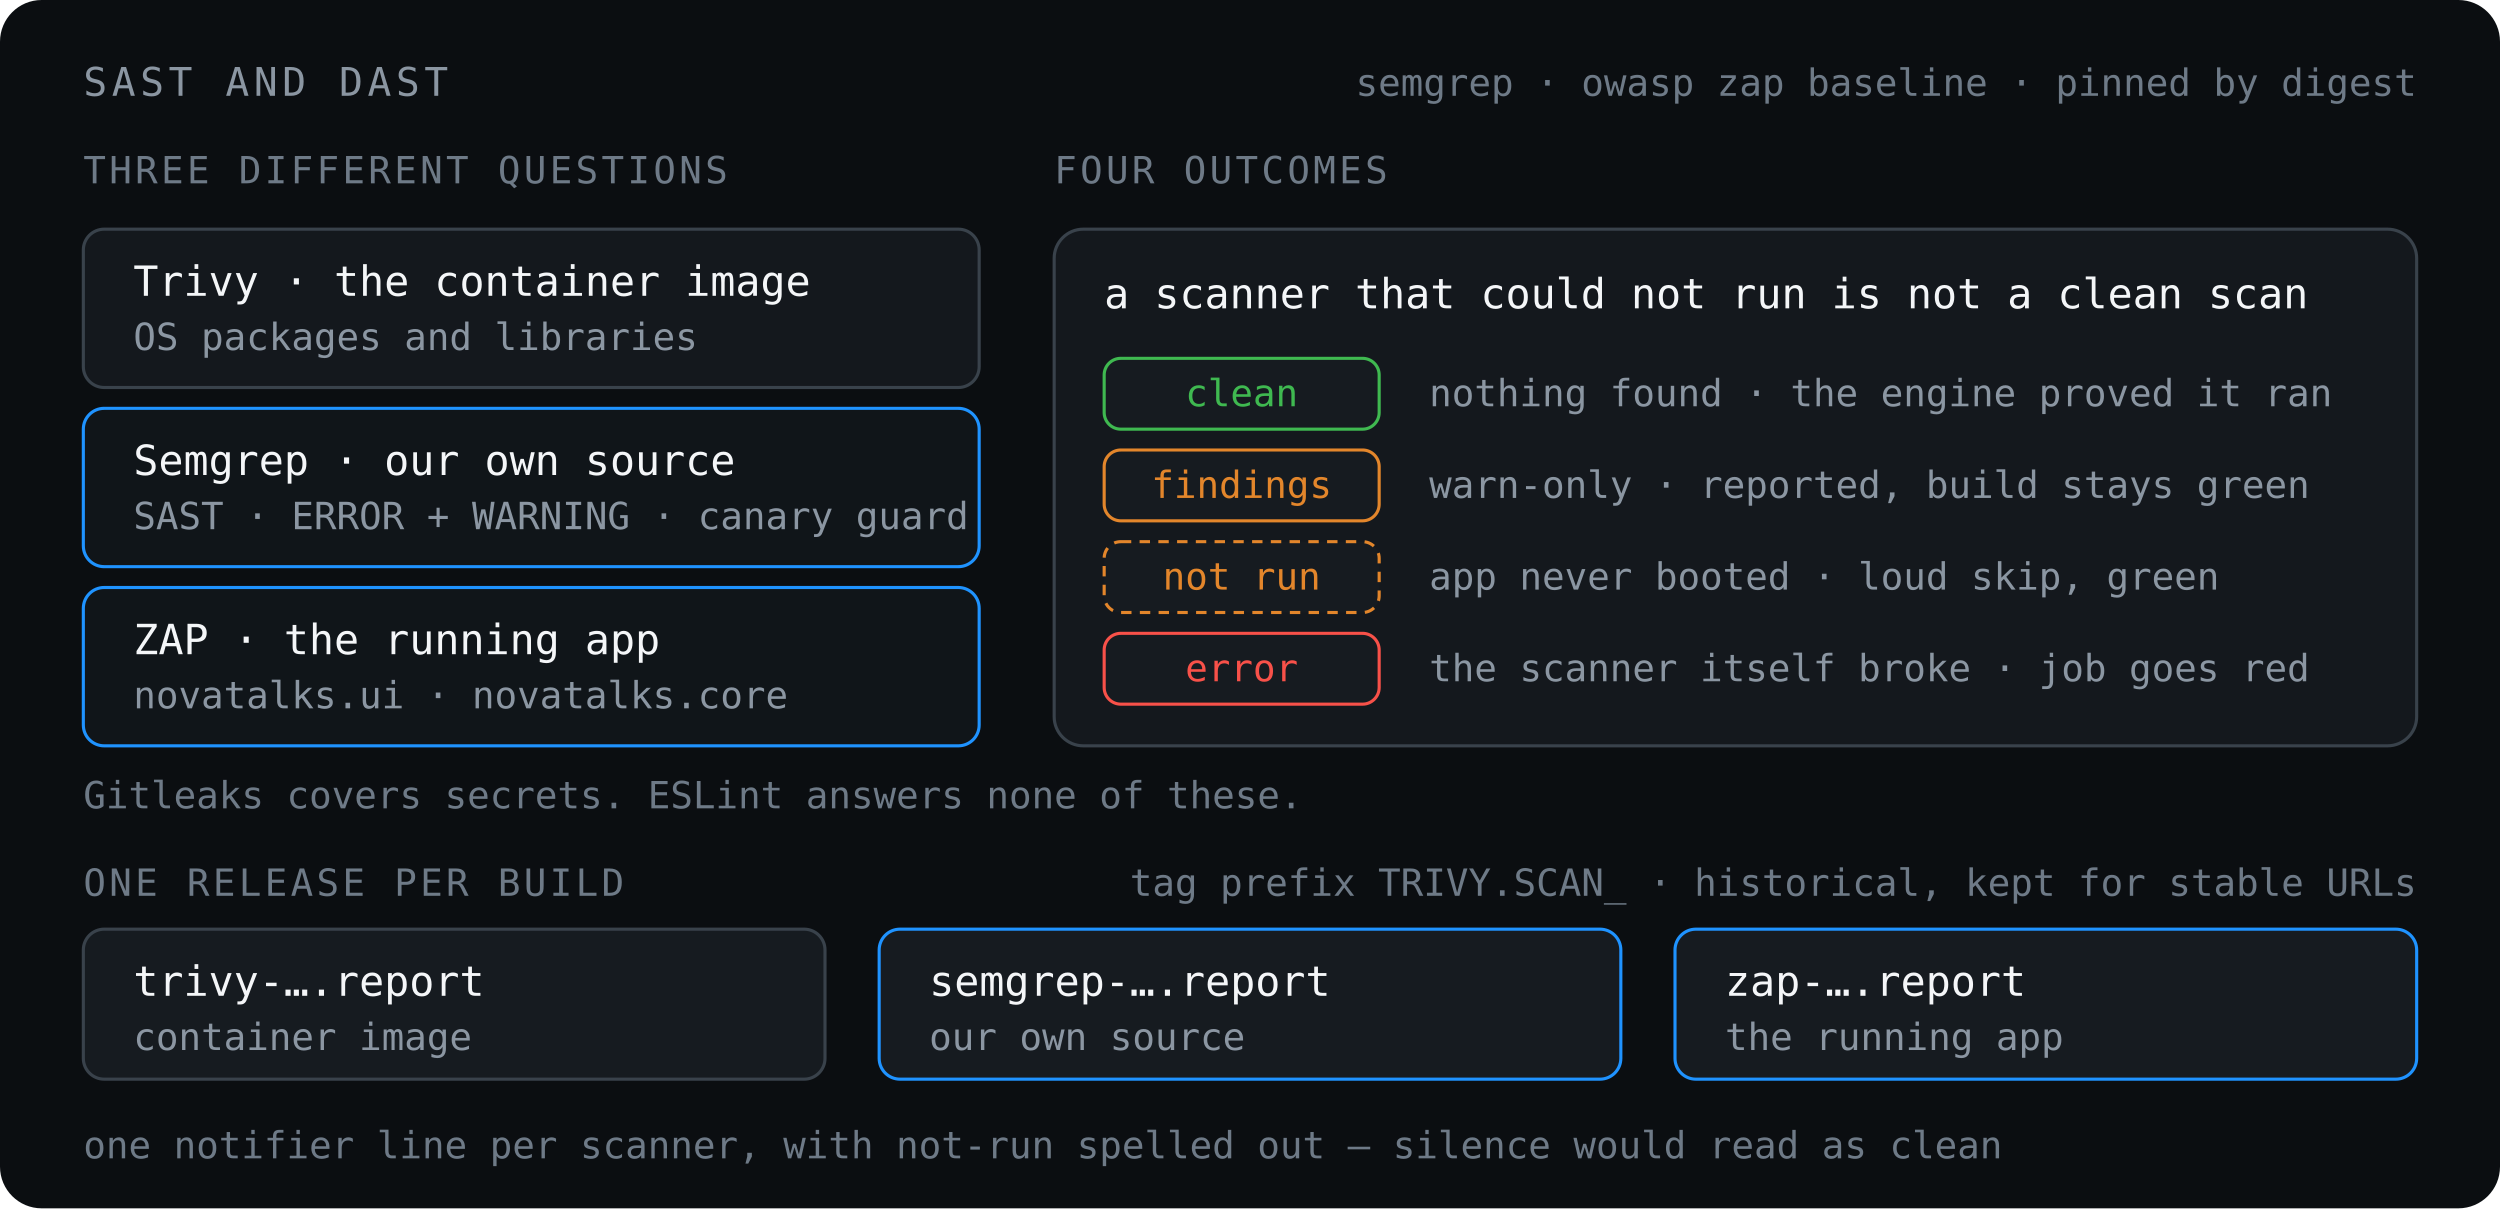
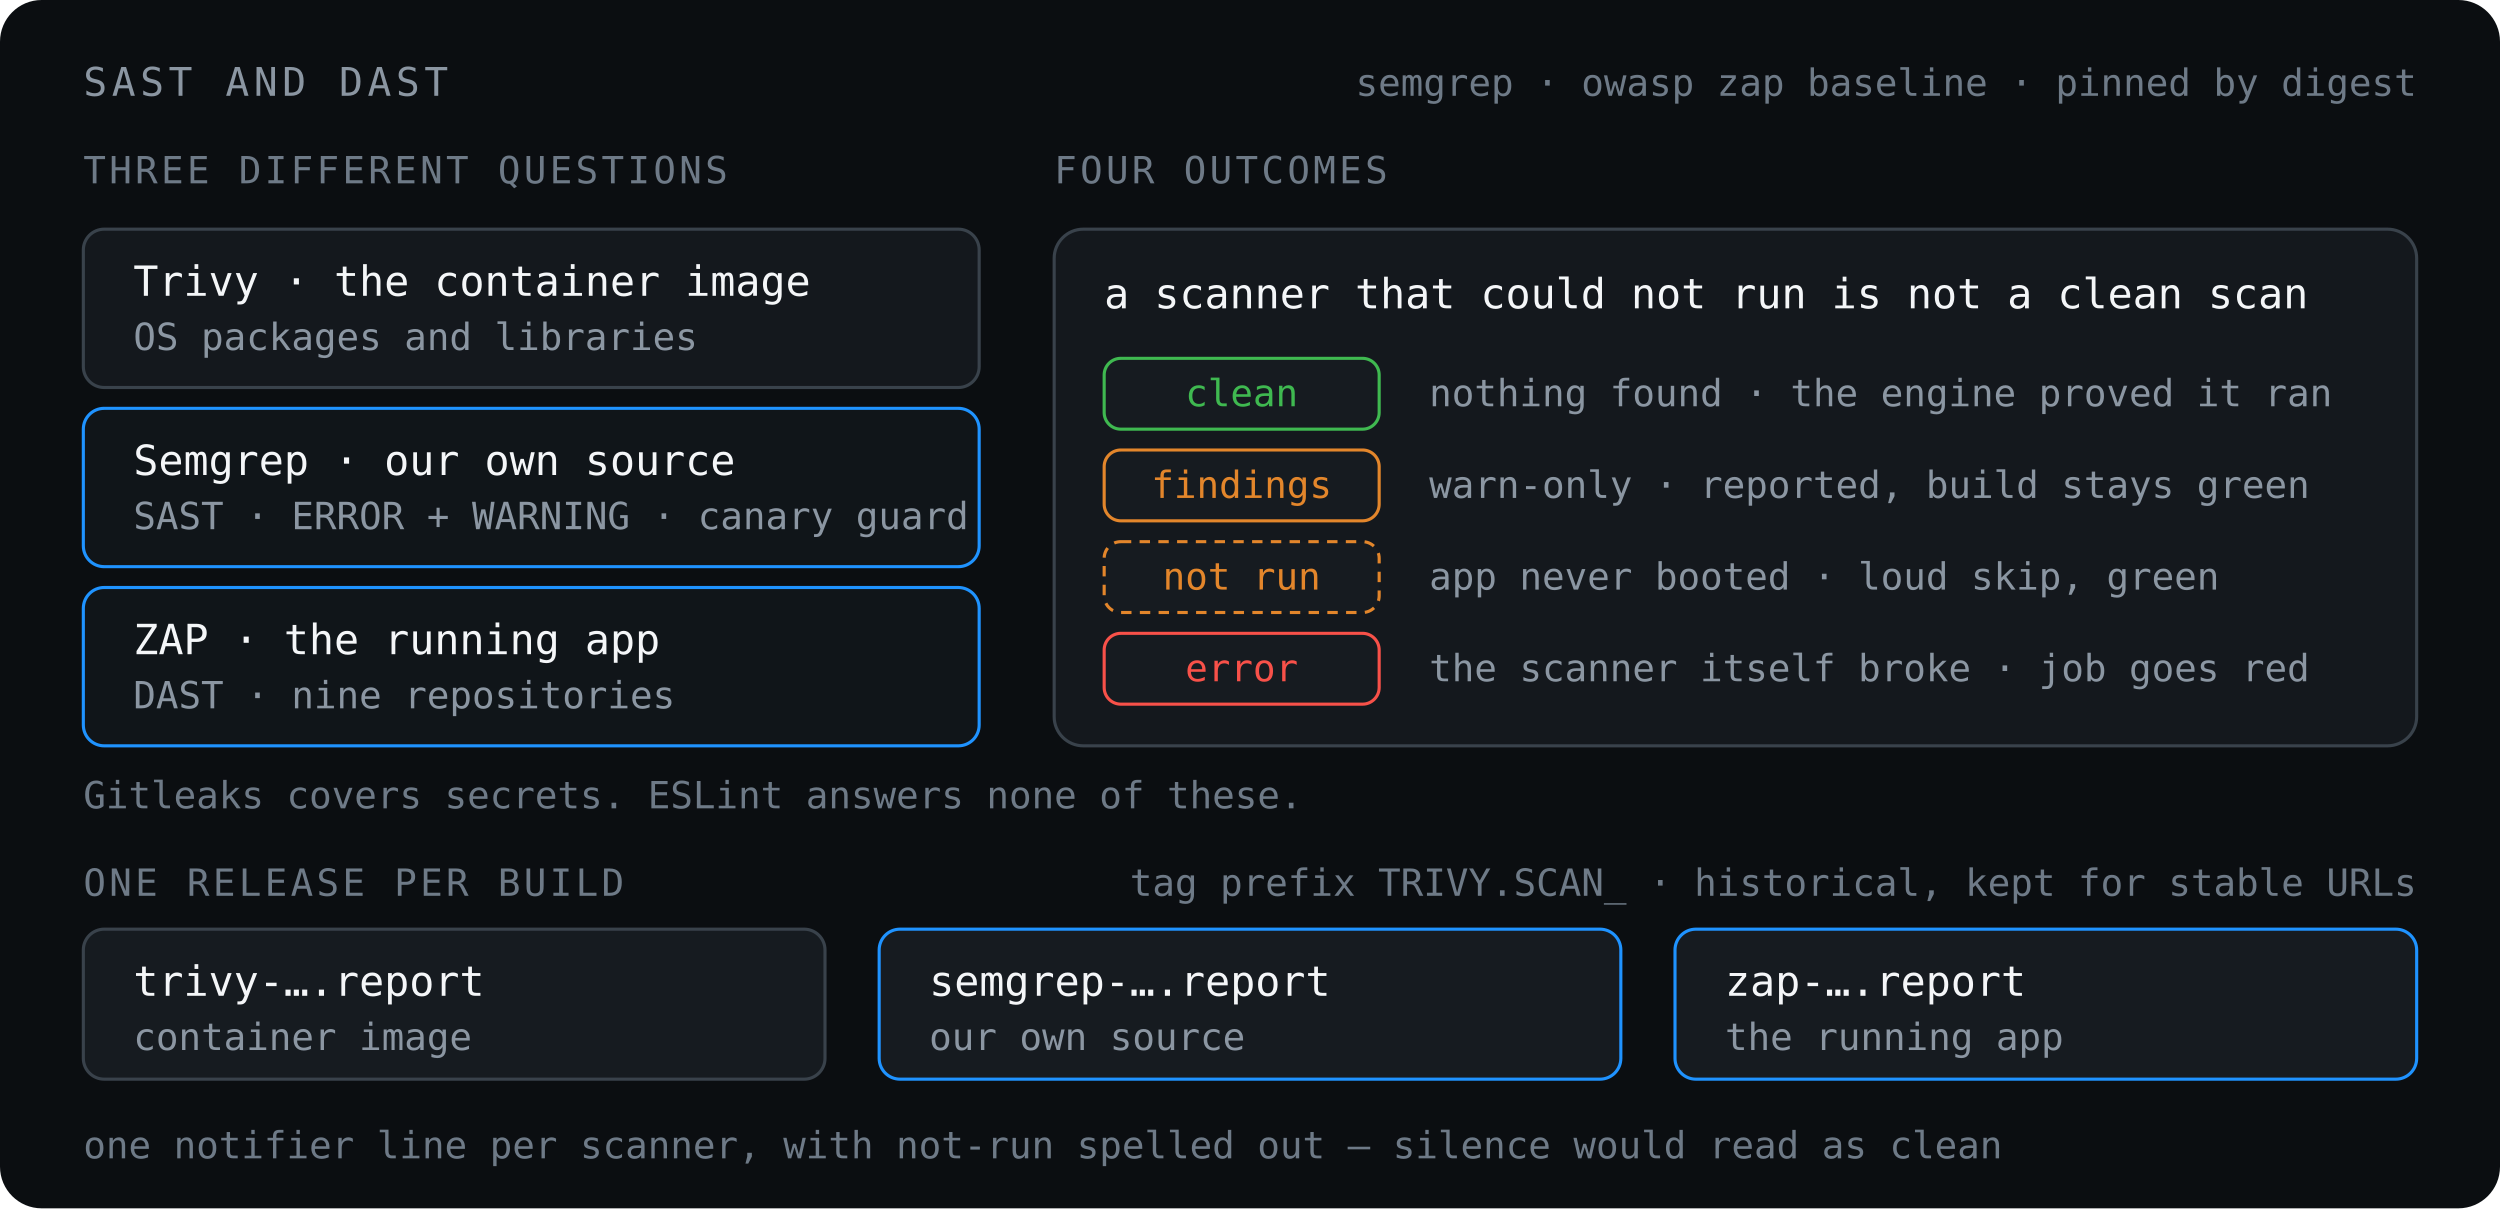
<svg xmlns="http://www.w3.org/2000/svg" width="1200" height="580" viewBox="0 0 1200 580" role="img" aria-labelledby="sdaTitle sdaDesc">
  <rect width="1200" height="580" rx="20" fill="#0B0E11" />
  <text x="40" y="46" font-family="ui-monospace,SFMono-Regular,Menlo,monospace" font-size="19" letter-spacing="2.2" fill="#8B96A2">SAST AND DAST</text>
  <text x="1160" y="46" text-anchor="end" font-family="ui-monospace,SFMono-Regular,Menlo,monospace" font-size="18" fill="#6E7A87">semgrep · owasp zap baseline · pinned by digest</text>
  <text x="40" y="88" font-family="ui-monospace,SFMono-Regular,Menlo,monospace" font-size="18" letter-spacing="1.6" fill="#6E7A87">THREE DIFFERENT QUESTIONS</text>
  <text x="506" y="88" font-family="ui-monospace,SFMono-Regular,Menlo,monospace" font-size="18" letter-spacing="1.6" fill="#6E7A87">FOUR OUTCOMES</text>
  <g font-family="ui-monospace,SFMono-Regular,Menlo,monospace">
    <g id="sda-questions">
      <rect x="40" y="110" width="430" height="76" rx="10" fill="#14181D" stroke="#39424B" stroke-width="1.5" />
      <text x="64" y="142" font-size="20" fill="#F4F6F8">Trivy · the container image</text>
      <text x="64" y="168" font-size="18" fill="#8B96A2">OS packages and libraries</text>
      <rect x="40" y="196" width="430" height="76" rx="10" fill="#101519" stroke="#1F93FF" stroke-width="1.5" />
      <text x="64" y="228" font-size="20" fill="#F4F6F8">Semgrep · our own source</text>
      <text x="64" y="254" font-size="18" fill="#8B96A2">SAST · ERROR + WARNING · canary guard</text>
      <rect x="40" y="282" width="430" height="76" rx="10" fill="#101519" stroke="#1F93FF" stroke-width="1.5" />
      <text x="64" y="314" font-size="20" fill="#F4F6F8">ZAP · the running app</text>
-       <text x="64" y="340" font-size="18" fill="#8B96A2">novatalks.ui · novatalks.core</text>
+       <text x="64" y="340" font-size="18" fill="#8B96A2">DAST · nine repositories</text>
    </g>
    <text x="40" y="388" font-size="18" fill="#6E7A87">Gitleaks covers secrets. ESLint answers none of these.</text>
    <g id="sda-outcomes">
      <rect x="506" y="110" width="654" height="248" rx="14" fill="#14181D" stroke="#39424B" stroke-width="1.5" />
      <text x="530" y="148" font-size="20" fill="#F4F6F8">a scanner that could not run is not a clean scan</text>
      <rect x="530" y="172" width="132" height="34" rx="8" fill="#161B20" stroke="#3FB950" stroke-width="1.5" />
      <text x="596" y="195" text-anchor="middle" font-size="18" fill="#3FB950">clean</text>
      <text x="686" y="195" font-size="18" fill="#8B96A2">nothing found · the engine proved it ran</text>
      <rect x="530" y="216" width="132" height="34" rx="8" fill="#161B20" stroke="#E3862B" stroke-width="1.5" />
      <text x="596" y="239" text-anchor="middle" font-size="18" fill="#E3862B">findings</text>
      <text x="686" y="239" font-size="18" fill="#8B96A2">warn-only · reported, build stays green</text>
      <rect x="530" y="260" width="132" height="34" rx="8" fill="#161B20" stroke="#E3862B" stroke-width="1.5" stroke-dasharray="5 4" />
      <text x="596" y="283" text-anchor="middle" font-size="18" fill="#E3862B">not run</text>
      <text x="686" y="283" font-size="18" fill="#8B96A2">app never booted · loud skip, green</text>
      <rect x="530" y="304" width="132" height="34" rx="8" fill="#161B20" stroke="#F85149" stroke-width="1.5" />
      <text x="596" y="327" text-anchor="middle" font-size="18" fill="#F85149">error</text>
      <text x="686" y="327" font-size="18" fill="#8B96A2">the scanner itself broke · job goes red</text>
    </g>
    <text x="40" y="430" font-size="18" letter-spacing="1.6" fill="#6E7A87">ONE RELEASE PER BUILD</text>
    <text x="1160" y="430" text-anchor="end" font-size="18" fill="#6E7A87">tag prefix TRIVY.SCAN_ · historical, kept for stable URLs</text>
    <g id="sda-reports">
      <rect x="40" y="446" width="356" height="72" rx="10" fill="#161B20" stroke="#39424B" stroke-width="1.5" />
      <text x="64" y="478" font-size="20" fill="#F4F6F8">trivy-….report</text>
      <text x="64" y="504" font-size="18" fill="#8B96A2">container image</text>
      <rect x="422" y="446" width="356" height="72" rx="10" fill="#161B20" stroke="#1F93FF" stroke-width="1.5" />
      <text x="446" y="478" font-size="20" fill="#F4F6F8">semgrep-….report</text>
      <text x="446" y="504" font-size="18" fill="#8B96A2">our own source</text>
      <rect x="804" y="446" width="356" height="72" rx="10" fill="#161B20" stroke="#1F93FF" stroke-width="1.5" />
      <text x="828" y="478" font-size="20" fill="#F4F6F8">zap-….report</text>
      <text x="828" y="504" font-size="18" fill="#8B96A2">the running app</text>
    </g>
    <text x="40" y="556" font-size="18" fill="#6E7A87">one notifier line per scanner, with not-run spelled out — silence would read as clean</text>
  </g>
</svg>
